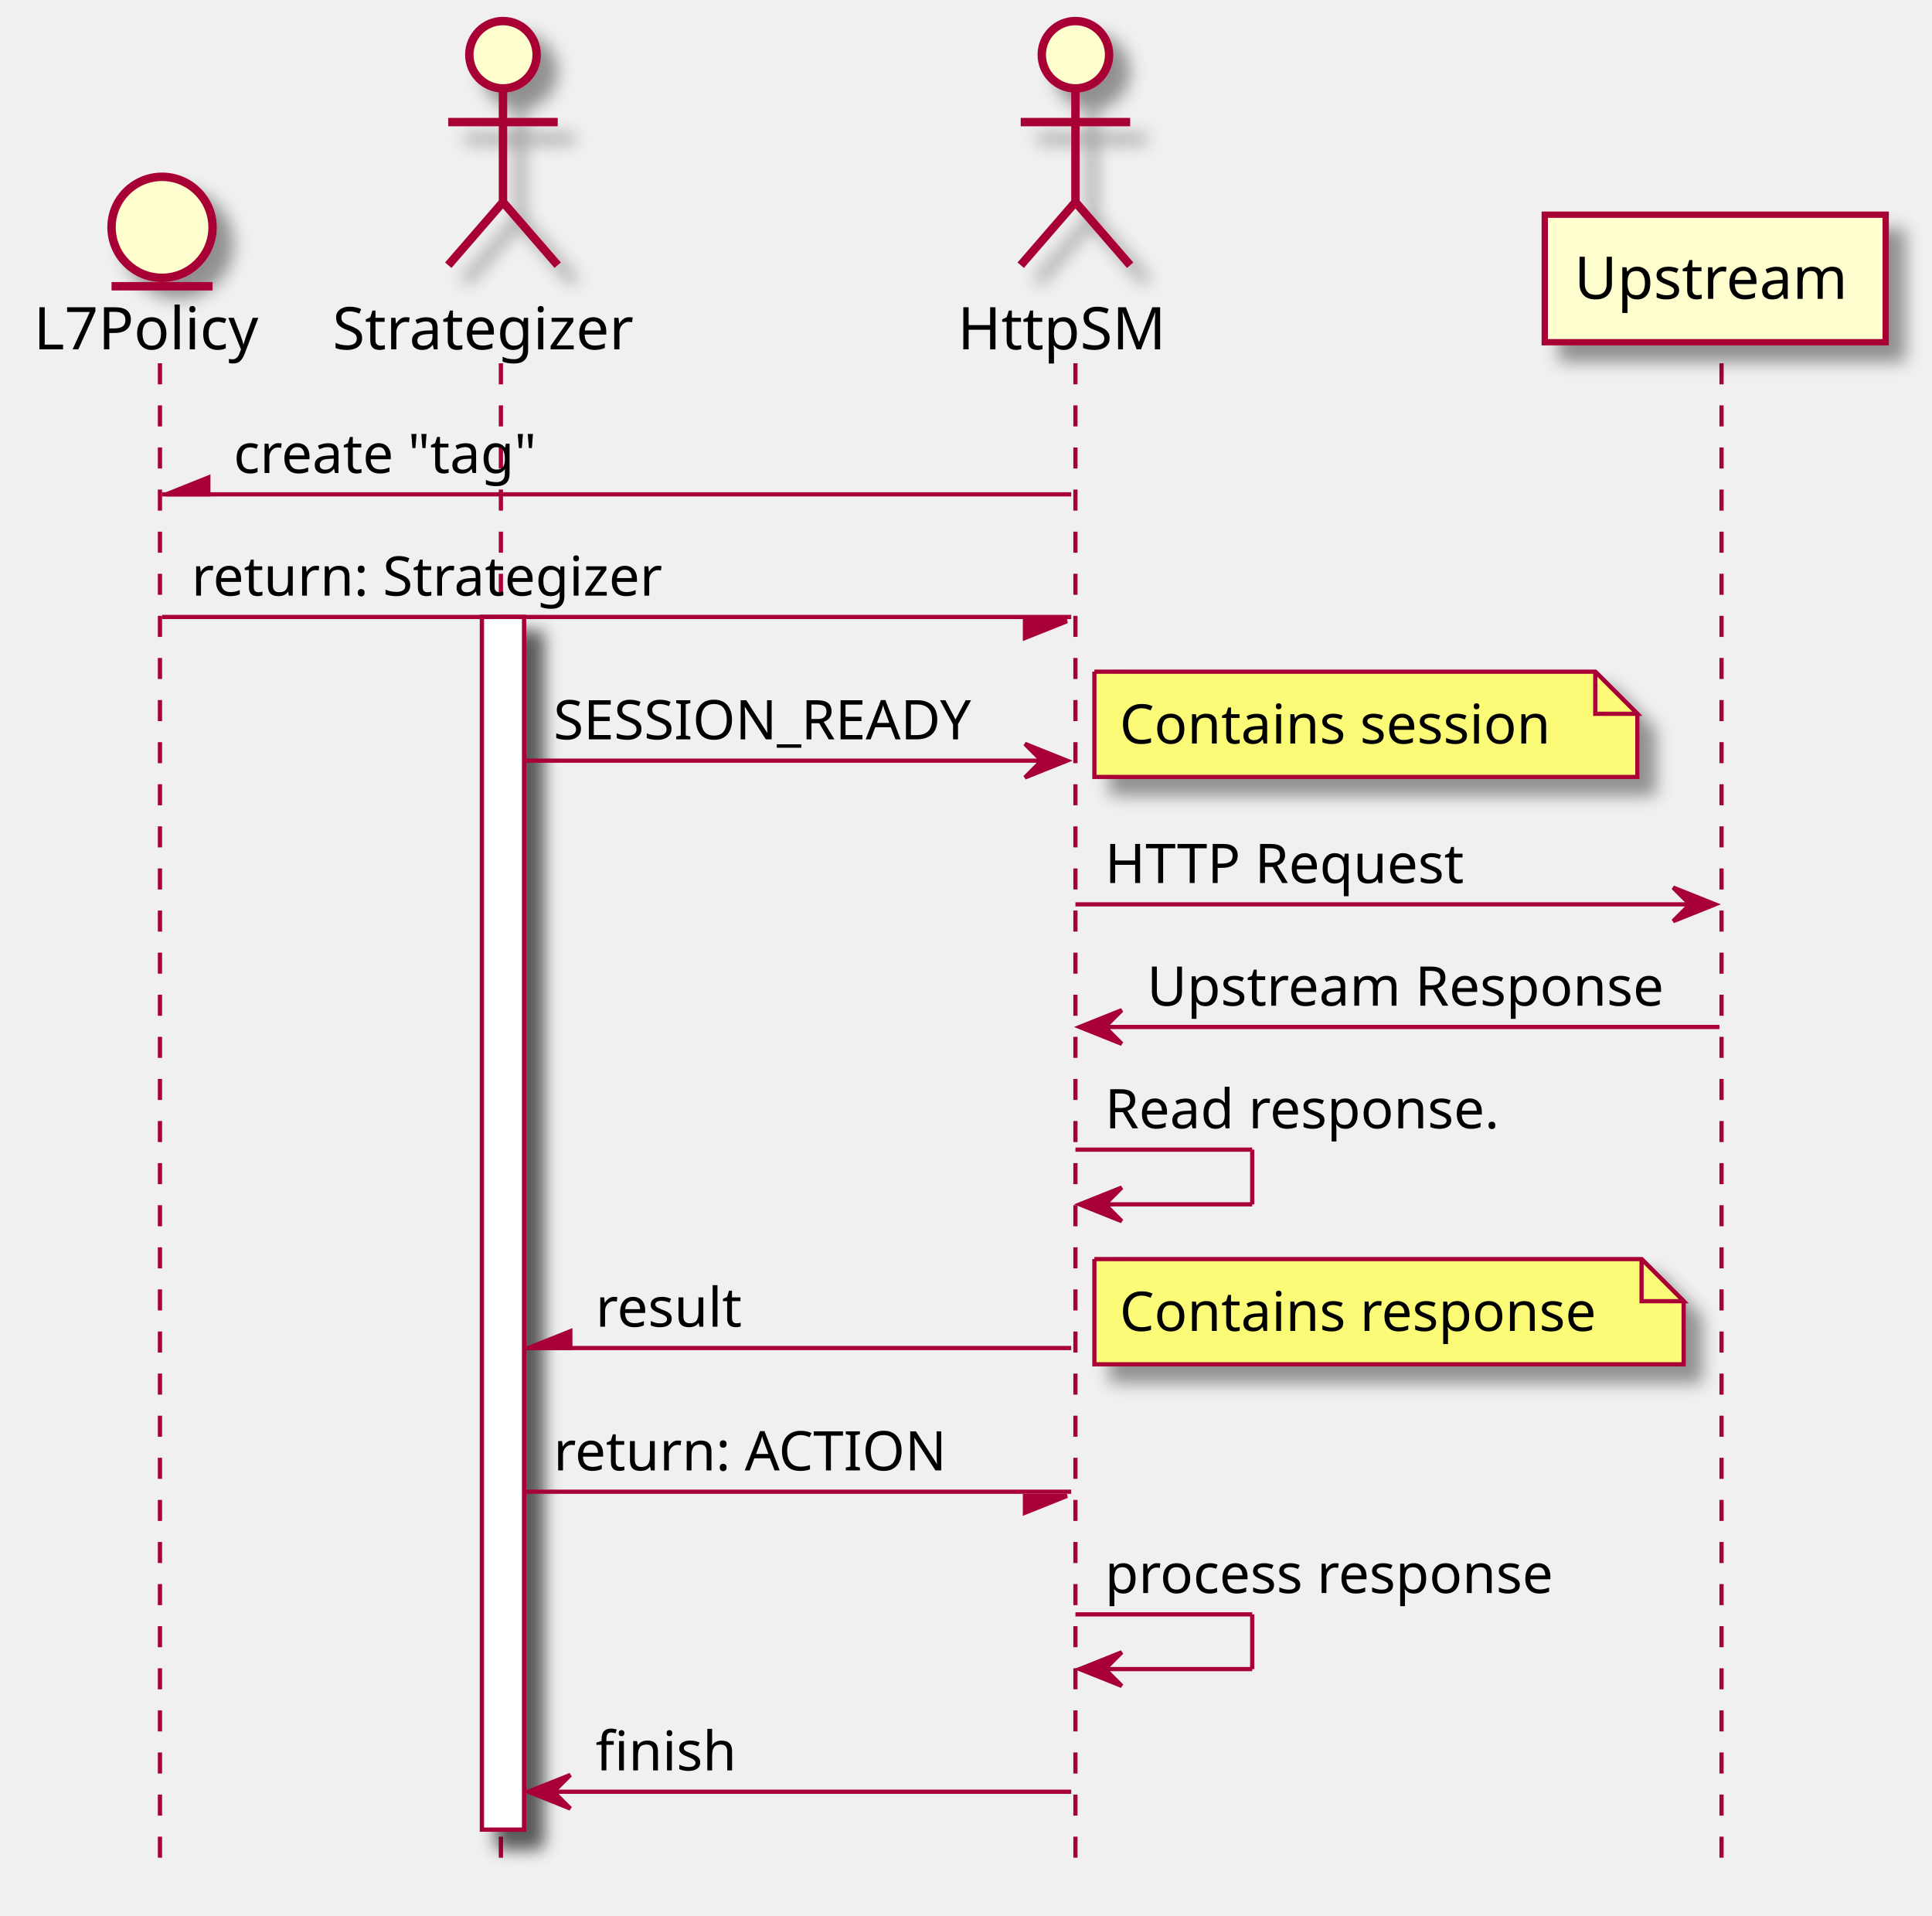
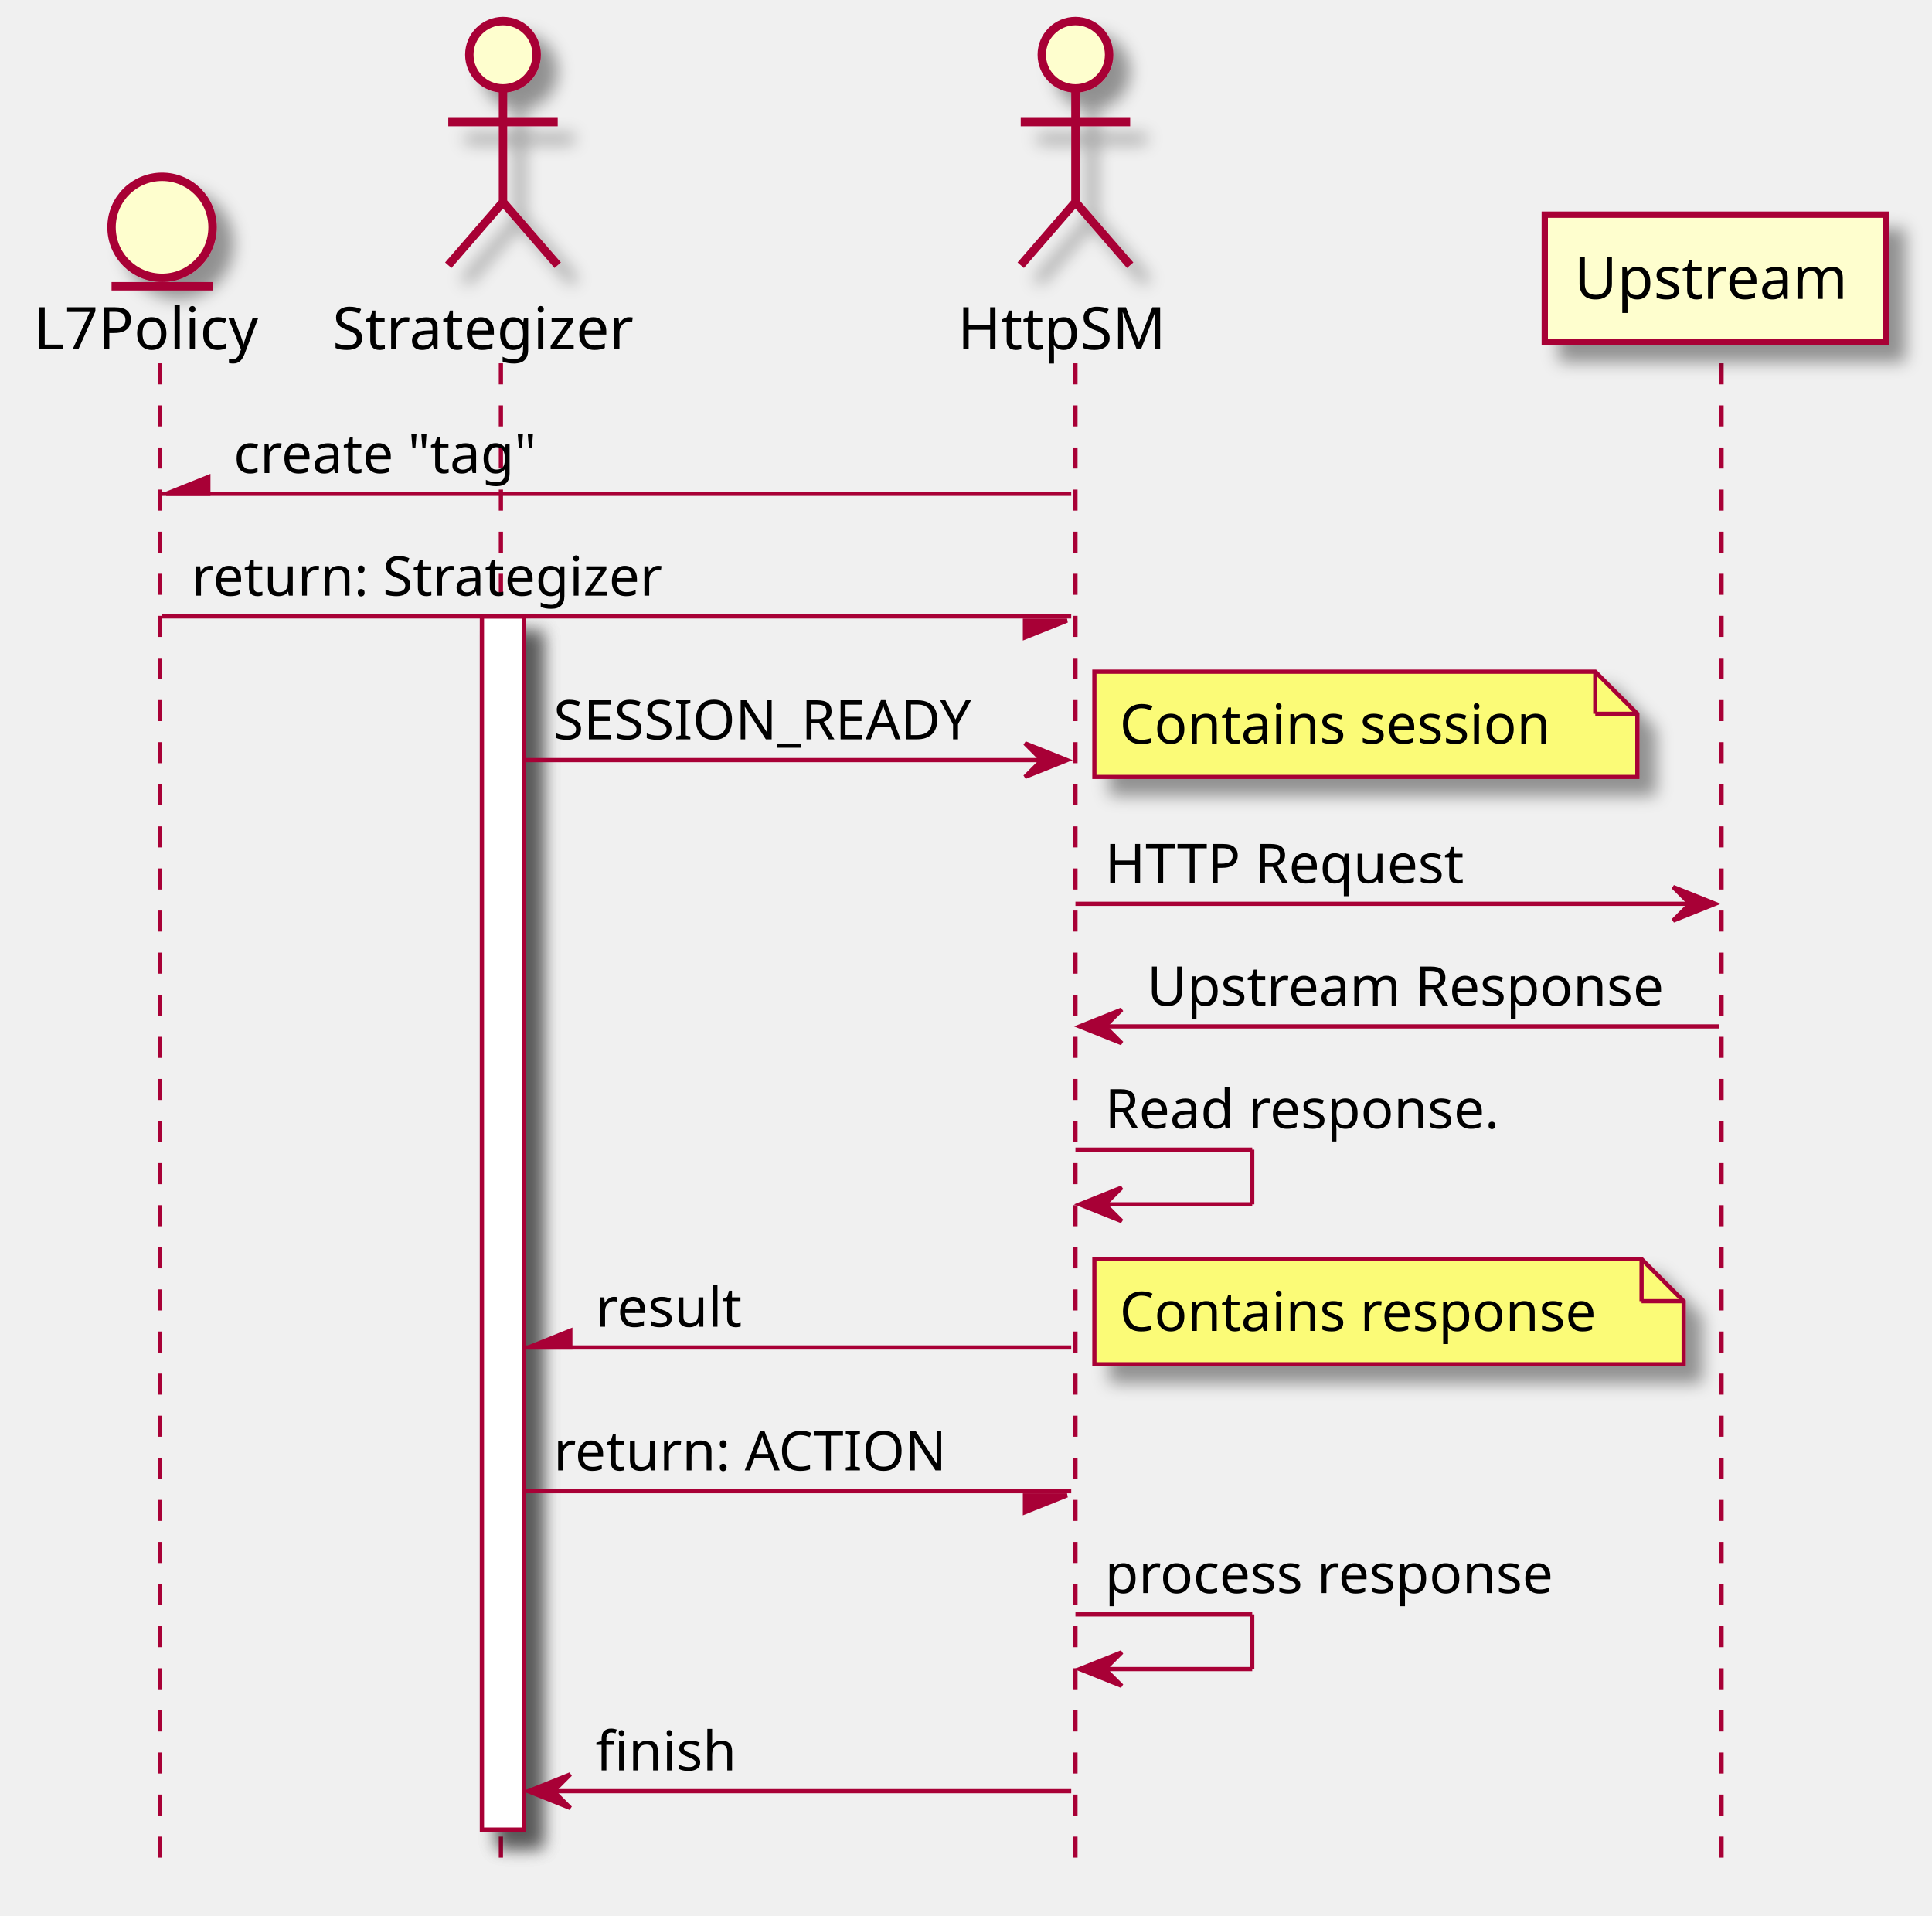
<svg xmlns="http://www.w3.org/2000/svg" contentScriptType="application/ecmascript" contentStyleType="text/css" height="455px" preserveAspectRatio="none" style="width:459px;height:455px;" version="1.1" viewBox="0 0 459 455" width="459px" zoomAndPan="magnify">
  <defs>
    <filter height="300%" id="f1sf5jmobvt02y" width="300%" x="-1" y="-1">
      <feGaussianBlur result="blurOut" stdDeviation="2.0" />
      <feColorMatrix in="blurOut" result="blurOut2" type="matrix" values="0 0 0 0 0 0 0 0 0 0 0 0 0 0 0 0 0 0 .4 0" />
      <feOffset dx="4.0" dy="4.0" in="blurOut2" result="blurOut3" />
      <feBlend in="SourceGraphic" in2="blurOut3" mode="normal" />
    </filter>
  </defs>
  <g>
-     <rect fill="#FFFFFF" filter="url(#f1sf5jmobvt02y)" height="288.062" style="stroke: #A80036; stroke-width: 1.0;" width="10" x="114.5" y="146.562" />
+     <rect fill="#FFFFFF" filter="url(#f1sf5jmobvt02y)" height="288.195" style="stroke: #A80036; stroke-width: 1.0;" width="10" x="114.5" y="146.43" />
    <line style="stroke: #A80036; stroke-width: 1.0; stroke-dasharray: 5.0,5.0;" x1="38" x2="38" y1="86.297" y2="443.625" />
    <line style="stroke: #A80036; stroke-width: 1.0; stroke-dasharray: 5.0,5.0;" x1="119" x2="119" y1="86.297" y2="443.625" />
    <line style="stroke: #A80036; stroke-width: 1.0; stroke-dasharray: 5.0,5.0;" x1="255.5" x2="255.5" y1="86.297" y2="443.625" />
    <line style="stroke: #A80036; stroke-width: 1.0; stroke-dasharray: 5.0,5.0;" x1="409" x2="409" y1="86.297" y2="443.625" />
    <text fill="#000000" font-family="sans-serif" font-size="14" lengthAdjust="spacingAndGlyphs" textLength="55" x="8" y="82.995">L7Policy</text>
    <ellipse cx="38.5" cy="54" fill="#FEFECE" filter="url(#f1sf5jmobvt02y)" rx="12" ry="12" style="stroke: #A80036; stroke-width: 2.0;" />
    <line style="stroke: #A80036; stroke-width: 2.0;" x1="26.5" x2="50.5" y1="68" y2="68" />
    <text fill="#000000" font-family="sans-serif" font-size="14" lengthAdjust="spacingAndGlyphs" textLength="75" x="79" y="82.995">Strategizer</text>
    <ellipse cx="119.5" cy="13" fill="#FEFECE" filter="url(#f1sf5jmobvt02y)" rx="8" ry="8" style="stroke: #A80036; stroke-width: 2.0;" />
-     <path d="M119.5,21 L119.5,48 M106.5,29 L132.5,29 M119.5,48 L106.5,63 M119.5,48 L132.5,63 " fill="none" filter="url(#f1sf5jmobvt02y)" style="stroke: #A80036; stroke-width: 2.0;" />
+     <path d="M119.5,21 L119.5,48 M106.5,29 L132.5,29 M119.5,48 L106.5,63 M119.5,48 L132.5,63 " fill="#FEFECE" filter="url(#f1sf5jmobvt02y)" style="stroke: #A80036; stroke-width: 2.0;" />
    <text fill="#000000" font-family="sans-serif" font-size="14" lengthAdjust="spacingAndGlyphs" textLength="50" x="227.5" y="82.995">HttpSM</text>
    <ellipse cx="255.5" cy="13" fill="#FEFECE" filter="url(#f1sf5jmobvt02y)" rx="8" ry="8" style="stroke: #A80036; stroke-width: 2.0;" />
-     <path d="M255.5,21 L255.5,48 M242.5,29 L268.5,29 M255.5,48 L242.5,63 M255.5,48 L268.5,63 " fill="none" filter="url(#f1sf5jmobvt02y)" style="stroke: #A80036; stroke-width: 2.0;" />
+     <path d="M255.5,21 L255.5,48 M242.5,29 L268.5,29 M255.5,48 L242.5,63 M255.5,48 L268.5,63 " fill="#FEFECE" filter="url(#f1sf5jmobvt02y)" style="stroke: #A80036; stroke-width: 2.0;" />
    <rect fill="#FEFECE" filter="url(#f1sf5jmobvt02y)" height="30.297" style="stroke: #A80036; stroke-width: 1.5;" width="81" x="367" y="51" />
    <text fill="#000000" font-family="sans-serif" font-size="14" lengthAdjust="spacingAndGlyphs" textLength="67" x="374" y="70.995">Upstream</text>
-     <rect fill="#FFFFFF" filter="url(#f1sf5jmobvt02y)" height="288.062" style="stroke: #A80036; stroke-width: 1.0;" width="10" x="114.5" y="146.562" />
-     <polygon fill="#A80036" points="49.5,113.43,39.5,117.43,49.5,117.43" style="stroke: #A80036; stroke-width: 1.0;" />
-     <line style="stroke: #A80036; stroke-width: 1.0;" x1="38.5" x2="254.5" y1="117.43" y2="117.43" />
+     <rect fill="#FFFFFF" filter="url(#f1sf5jmobvt02y)" height="288.195" style="stroke: #A80036; stroke-width: 1.0;" width="10" x="114.5" y="146.43" />
+     <polygon fill="#A80036" points="49.5,113.297,39.5,117.297,49.5,117.297" style="stroke: #A80036; stroke-width: 1.0;" />
+     <line style="stroke: #A80036; stroke-width: 1.0;" x1="38.5" x2="254.5" y1="117.297" y2="117.297" />
    <text fill="#000000" font-family="sans-serif" font-size="13" lengthAdjust="spacingAndGlyphs" textLength="76" x="55.5" y="112.364">create "tag"</text>
-     <polygon fill="#A80036" points="243.5,147.562,253.5,147.562,243.5,151.562" style="stroke: #A80036; stroke-width: 1.0;" />
-     <line style="stroke: #A80036; stroke-width: 1.0;" x1="38.5" x2="254.5" y1="146.562" y2="146.562" />
+     <polygon fill="#A80036" points="243.5,147.43,253.5,147.43,243.5,151.43" style="stroke: #A80036; stroke-width: 1.0;" />
+     <line style="stroke: #A80036; stroke-width: 1.0;" x1="38.5" x2="254.5" y1="146.43" y2="146.43" />
    <text fill="#000000" font-family="sans-serif" font-size="13" lengthAdjust="spacingAndGlyphs" textLength="118" x="45.5" y="141.497">return: Strategizer</text>
-     <polygon fill="#A80036" points="243.5,176.695,253.5,180.695,243.5,184.695,247.5,180.695" style="stroke: #A80036; stroke-width: 1.0;" />
-     <line style="stroke: #A80036; stroke-width: 1.0;" x1="124.5" x2="249.5" y1="180.695" y2="180.695" />
+     <polygon fill="#A80036" points="243.5,176.562,253.5,180.562,243.5,184.562,247.5,180.562" style="stroke: #A80036; stroke-width: 1.0;" />
+     <line style="stroke: #A80036; stroke-width: 1.0;" x1="124.5" x2="249.5" y1="180.562" y2="180.562" />
    <text fill="#000000" font-family="sans-serif" font-size="13" lengthAdjust="spacingAndGlyphs" textLength="107" x="131.5" y="175.629">SESSION_READY</text>
-     <path d="M260,159.562 L260,184.562 L389,184.562 L389,169.562 L379,159.562 L260,159.562 " fill="#FBFB77" filter="url(#f1sf5jmobvt02y)" style="stroke: #A80036; stroke-width: 1.0;" />
-     <path d="M379,159.562 L379,169.562 L389,169.562 L379,159.562 " fill="#FBFB77" style="stroke: #A80036; stroke-width: 1.0;" />
+     <polygon fill="#FBFB77" filter="url(#f1sf5jmobvt02y)" points="260,159.562,260,184.562,389,184.562,389,169.562,379,159.562,260,159.562" style="stroke: #A80036; stroke-width: 1.0;" />
+     <line style="stroke: #A80036; stroke-width: 1.0;" x1="379" x2="379" y1="159.562" y2="169.562" />
+     <line style="stroke: #A80036; stroke-width: 1.0;" x1="389" x2="379" y1="169.562" y2="169.562" />
    <text fill="#000000" font-family="sans-serif" font-size="13" lengthAdjust="spacingAndGlyphs" textLength="108" x="266" y="176.629">Contains session</text>
-     <polygon fill="#A80036" points="397.5,210.828,407.5,214.828,397.5,218.828,401.5,214.828" style="stroke: #A80036; stroke-width: 1.0;" />
-     <line style="stroke: #A80036; stroke-width: 1.0;" x1="255.5" x2="403.5" y1="214.828" y2="214.828" />
+     <polygon fill="#A80036" points="397.5,210.695,407.5,214.695,397.5,218.695,401.5,214.695" style="stroke: #A80036; stroke-width: 1.0;" />
+     <line style="stroke: #A80036; stroke-width: 1.0;" x1="255.5" x2="403.5" y1="214.695" y2="214.695" />
    <text fill="#000000" font-family="sans-serif" font-size="13" lengthAdjust="spacingAndGlyphs" textLength="88" x="262.5" y="209.762">HTTP Request</text>
-     <polygon fill="#A80036" points="266.5,239.961,256.5,243.961,266.5,247.961,262.5,243.961" style="stroke: #A80036; stroke-width: 1.0;" />
-     <line style="stroke: #A80036; stroke-width: 1.0;" x1="260.5" x2="408.5" y1="243.961" y2="243.961" />
+     <polygon fill="#A80036" points="266.5,239.828,256.5,243.828,266.5,247.828,262.5,243.828" style="stroke: #A80036; stroke-width: 1.0;" />
+     <line style="stroke: #A80036; stroke-width: 1.0;" x1="260.5" x2="408.5" y1="243.828" y2="243.828" />
    <text fill="#000000" font-family="sans-serif" font-size="13" lengthAdjust="spacingAndGlyphs" textLength="130" x="272.5" y="238.895">Upstream Response</text>
    <line style="stroke: #A80036; stroke-width: 1.0;" x1="255.5" x2="297.5" y1="273.094" y2="273.094" />
    <line style="stroke: #A80036; stroke-width: 1.0;" x1="297.5" x2="297.5" y1="273.094" y2="286.094" />
    <line style="stroke: #A80036; stroke-width: 1.0;" x1="256.5" x2="297.5" y1="286.094" y2="286.094" />
    <polygon fill="#A80036" points="266.5,282.094,256.5,286.094,266.5,290.094,262.5,286.094" style="stroke: #A80036; stroke-width: 1.0;" />
    <text fill="#000000" font-family="sans-serif" font-size="13" lengthAdjust="spacingAndGlyphs" textLength="99" x="262.5" y="268.028">Read response.</text>
-     <polygon fill="#A80036" points="135.5,316.227,125.5,320.227,135.5,320.227" style="stroke: #A80036; stroke-width: 1.0;" />
-     <line style="stroke: #A80036; stroke-width: 1.0;" x1="124.5" x2="254.5" y1="320.227" y2="320.227" />
+     <polygon fill="#A80036" points="135.5,316.094,125.5,320.094,135.5,320.094" style="stroke: #A80036; stroke-width: 1.0;" />
+     <line style="stroke: #A80036; stroke-width: 1.0;" x1="124.5" x2="254.5" y1="320.094" y2="320.094" />
    <text fill="#000000" font-family="sans-serif" font-size="13" lengthAdjust="spacingAndGlyphs" textLength="36" x="141.5" y="315.161">result</text>
-     <path d="M260,299.094 L260,324.094 L400,324.094 L400,309.094 L390,299.094 L260,299.094 " fill="#FBFB77" filter="url(#f1sf5jmobvt02y)" style="stroke: #A80036; stroke-width: 1.0;" />
-     <path d="M390,299.094 L390,309.094 L400,309.094 L390,299.094 " fill="#FBFB77" style="stroke: #A80036; stroke-width: 1.0;" />
+     <polygon fill="#FBFB77" filter="url(#f1sf5jmobvt02y)" points="260,299.094,260,324.094,400,324.094,400,309.094,390,299.094,260,299.094" style="stroke: #A80036; stroke-width: 1.0;" />
+     <line style="stroke: #A80036; stroke-width: 1.0;" x1="390" x2="390" y1="299.094" y2="309.094" />
+     <line style="stroke: #A80036; stroke-width: 1.0;" x1="400" x2="390" y1="309.094" y2="309.094" />
    <text fill="#000000" font-family="sans-serif" font-size="13" lengthAdjust="spacingAndGlyphs" textLength="119" x="266" y="316.161">Contains response</text>
-     <polygon fill="#A80036" points="243.5,355.359,253.5,355.359,243.5,359.359" style="stroke: #A80036; stroke-width: 1.0;" />
-     <line style="stroke: #A80036; stroke-width: 1.0;" x1="124.5" x2="254.5" y1="354.359" y2="354.359" />
+     <polygon fill="#A80036" points="243.5,355.227,253.5,355.227,243.5,359.227" style="stroke: #A80036; stroke-width: 1.0;" />
+     <line style="stroke: #A80036; stroke-width: 1.0;" x1="124.5" x2="254.5" y1="354.227" y2="354.227" />
    <text fill="#000000" font-family="sans-serif" font-size="13" lengthAdjust="spacingAndGlyphs" textLength="95" x="131.5" y="349.293">return: ACTION</text>
    <line style="stroke: #A80036; stroke-width: 1.0;" x1="255.5" x2="297.5" y1="383.492" y2="383.492" />
    <line style="stroke: #A80036; stroke-width: 1.0;" x1="297.5" x2="297.5" y1="383.492" y2="396.492" />
    <line style="stroke: #A80036; stroke-width: 1.0;" x1="256.5" x2="297.5" y1="396.492" y2="396.492" />
    <polygon fill="#A80036" points="266.5,392.492,256.5,396.492,266.5,400.492,262.5,396.492" style="stroke: #A80036; stroke-width: 1.0;" />
    <text fill="#000000" font-family="sans-serif" font-size="13" lengthAdjust="spacingAndGlyphs" textLength="113" x="262.5" y="378.426">process response</text>
-     <polygon fill="#A80036" points="135.5,421.625,125.5,425.625,135.5,429.625,131.5,425.625" style="stroke: #A80036; stroke-width: 1.0;" />
-     <line style="stroke: #A80036; stroke-width: 1.0;" x1="129.5" x2="254.5" y1="425.625" y2="425.625" />
+     <polygon fill="#A80036" points="135.5,421.492,125.5,425.492,135.5,429.492,131.5,425.492" style="stroke: #A80036; stroke-width: 1.0;" />
+     <line style="stroke: #A80036; stroke-width: 1.0;" x1="129.5" x2="254.5" y1="425.492" y2="425.492" />
    <text fill="#000000" font-family="sans-serif" font-size="13" lengthAdjust="spacingAndGlyphs" textLength="33" x="141.5" y="420.559">finish</text>
  </g>
</svg>
